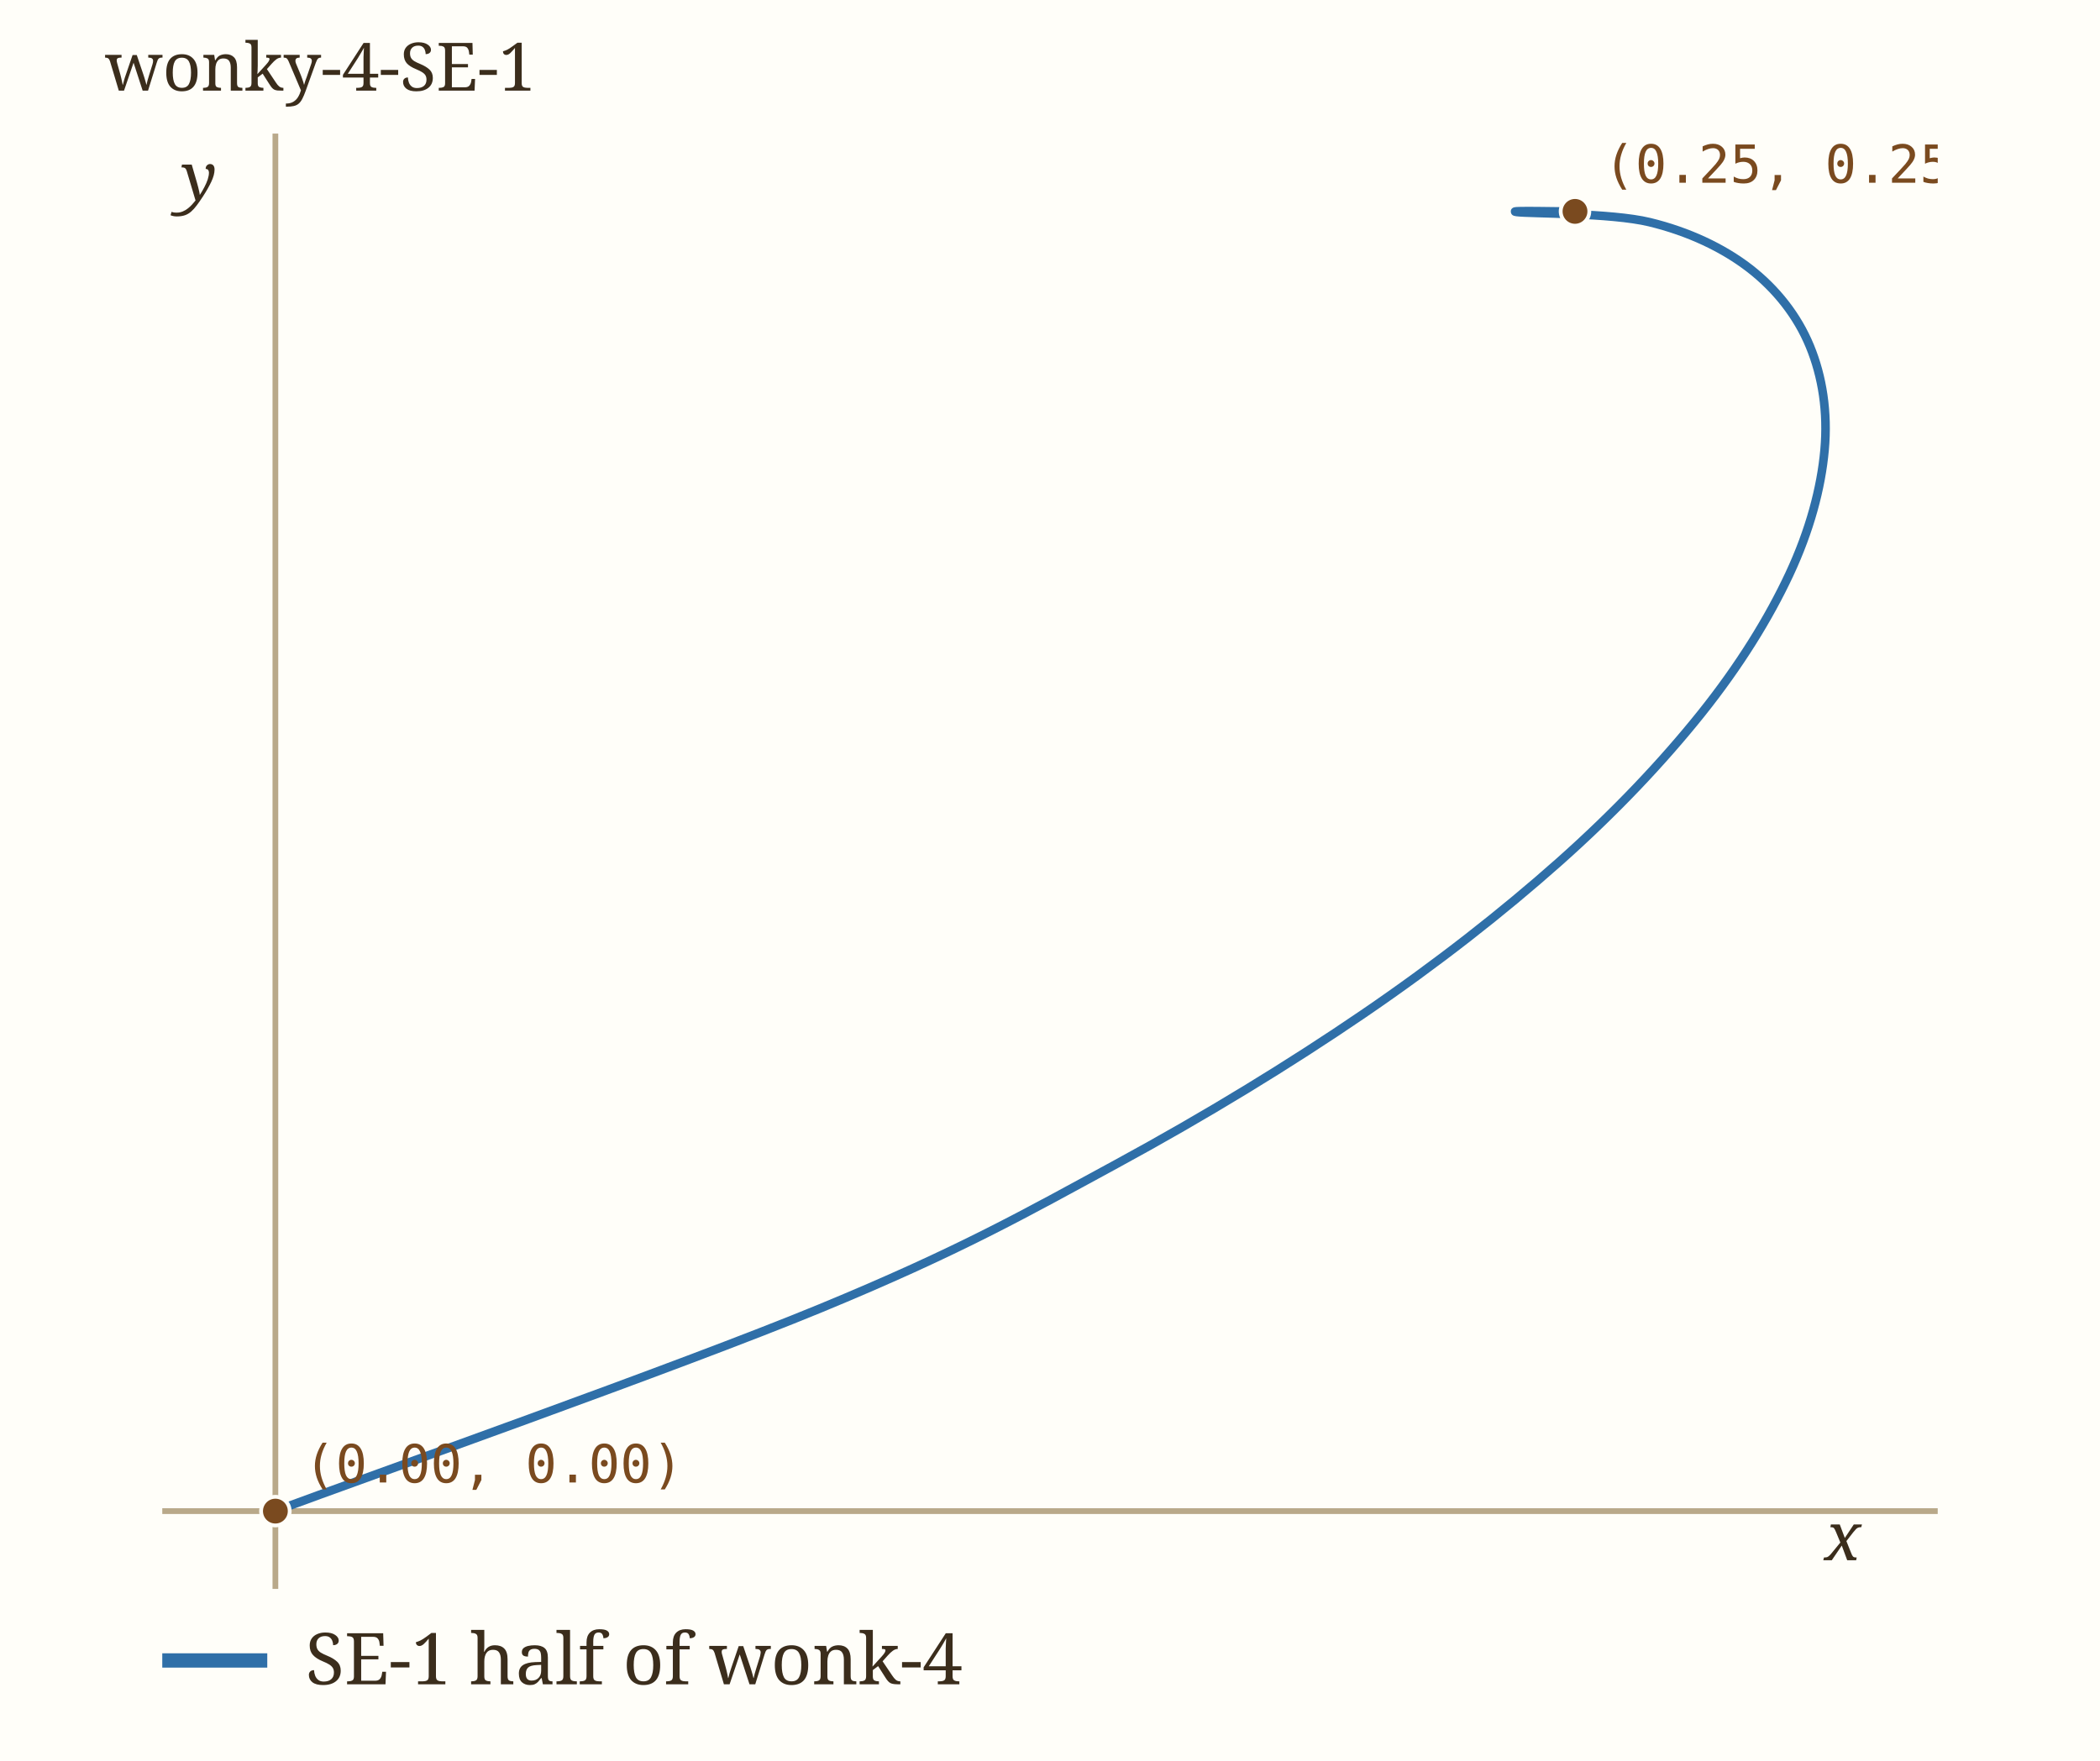
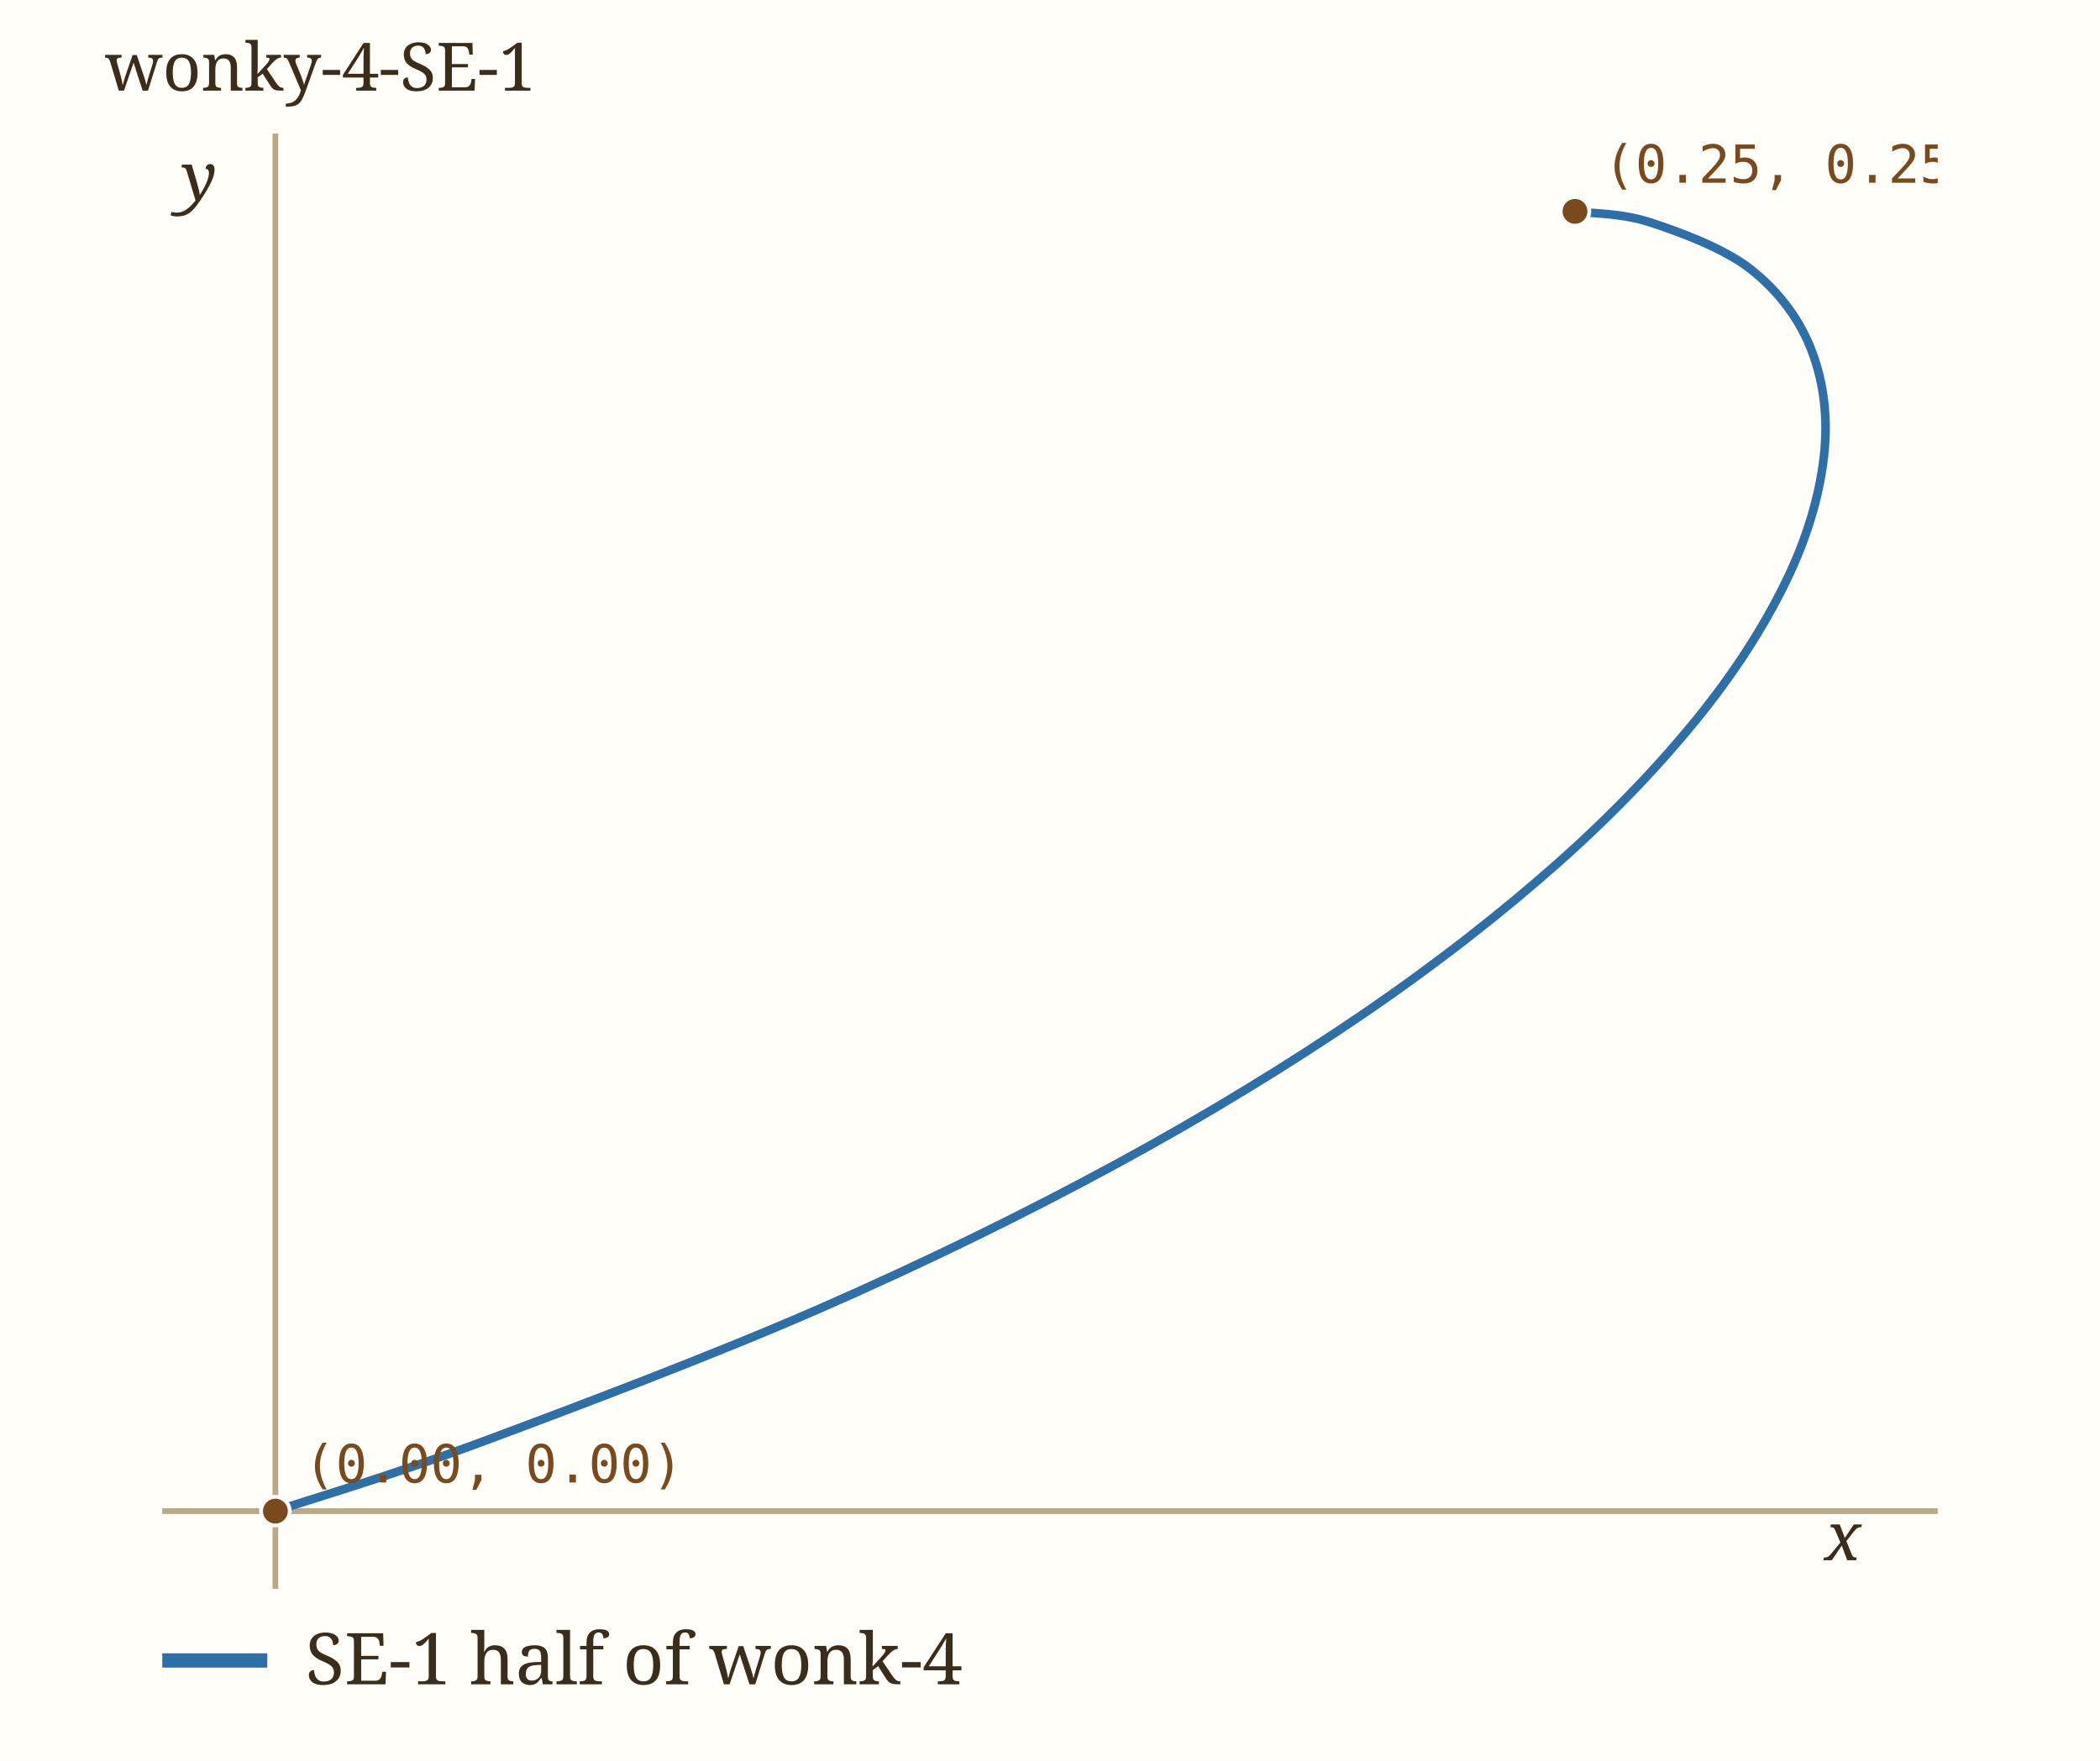
<svg xmlns="http://www.w3.org/2000/svg" viewBox="0 0 440 369" width="440" height="369" role="img" aria-label="wonky-4-SE-1" data-panel="wonky-4-SE-1">
  <rect x="0" y="0" width="440" height="369" fill="#fffef9" />
  <clipPath id="clip-wonky-4-SE-1">
    <rect x="34" y="28" width="372" height="305" />
  </clipPath>
  <g clip-path="url(#clip-wonky-4-SE-1)">
    <line x1="57.7" x2="57.7" y1="28" y2="333" stroke="#b9a98a" stroke-width="1.2" />
    <line x1="34" x2="406" y1="316.7" y2="316.7" stroke="#b9a98a" stroke-width="1.2" />
-     <path d="M57.71,316.66 C76.73,309.59 142.49,286.33 171.84,274.22 C201.19,262.11 214.85,254.29 233.81,244.00 C252.78,233.70 270.18,223.04 285.66,212.48 C301.13,201.92 314.87,191.12 326.67,180.64 C338.47,170.15 348.40,159.60 356.44,149.56 C364.48,139.51 370.59,129.59 374.90,120.38 C379.20,111.18 381.57,102.29 382.29,94.31 C383.01,86.34 381.83,78.89 379.21,72.55 C376.60,66.21 372.19,60.60 366.59,56.26 C360.99,51.93 353.76,48.53 345.62,46.56 C337.49,44.59 320.36,44.80 317.77,44.43 C315.17,44.06 327.99,44.36 330.03,44.34" fill="none" stroke="#2f6fa8" stroke-width="1.8" stroke-linecap="round" data-path="wonky-4-SE-1" />
+     <path d="M57.71,316.66 C64.88,314.27 81.67,309.37 100.70,302.29 C119.72,295.22 149.66,283.94 171.84,274.22 C194.03,264.50 214.85,254.29 233.81,244.00 C252.78,233.70 270.18,223.04 285.66,212.48 C301.13,201.92 314.87,191.12 326.67,180.64 C338.47,170.15 348.40,159.60 356.44,149.56 C364.48,139.51 370.59,129.59 374.90,120.38 C379.20,111.18 381.57,102.29 382.29,94.31 C383.01,86.34 381.83,78.89 379.21,72.55 C376.60,66.21 372.19,60.60 366.59,56.26 C360.99,51.93 351.72,48.55 345.62,46.56 C339.53,44.58 332.63,44.71 330.03,44.34" fill="none" stroke="#2f6fa8" stroke-width="1.8" stroke-linecap="round" data-path="wonky-4-SE-1" />
    <circle cx="57.7" cy="316.7" r="3" fill="#7a4a1f" stroke="#fffef9" stroke-width="0.8" />
    <text x="63.7" y="310.7" font-family="ui-monospace, Menlo, monospace" font-size="11" fill="#7a4a1f">(0.00, 0.00)</text>
    <circle cx="330.0" cy="44.3" r="3" fill="#7a4a1f" stroke="#fffef9" stroke-width="0.8" />
    <text x="336.0" y="38.3" font-family="ui-monospace, Menlo, monospace" font-size="11" fill="#7a4a1f">(0.25, 0.25)</text>
  </g>
  <text x="382.3" y="327.0" font-family="Georgia, serif" font-size="14" font-style="italic" fill="#3b2d1c">x</text>
  <text x="38.0" y="42.0" font-family="Georgia, serif" font-size="14" font-style="italic" fill="#3b2d1c">y</text>
  <text x="22" y="19" font-family="Georgia, serif" font-size="14" fill="#3b2d1c">wonky-4-SE-1</text>
  <line x1="34" x2="56" y1="348" y2="348" stroke="#2f6fa8" stroke-width="3" />
  <text x="64" y="353" font-family="Georgia, serif" font-size="15" fill="#3b2d1c">SE-1 half of wonk-4</text>
</svg>
